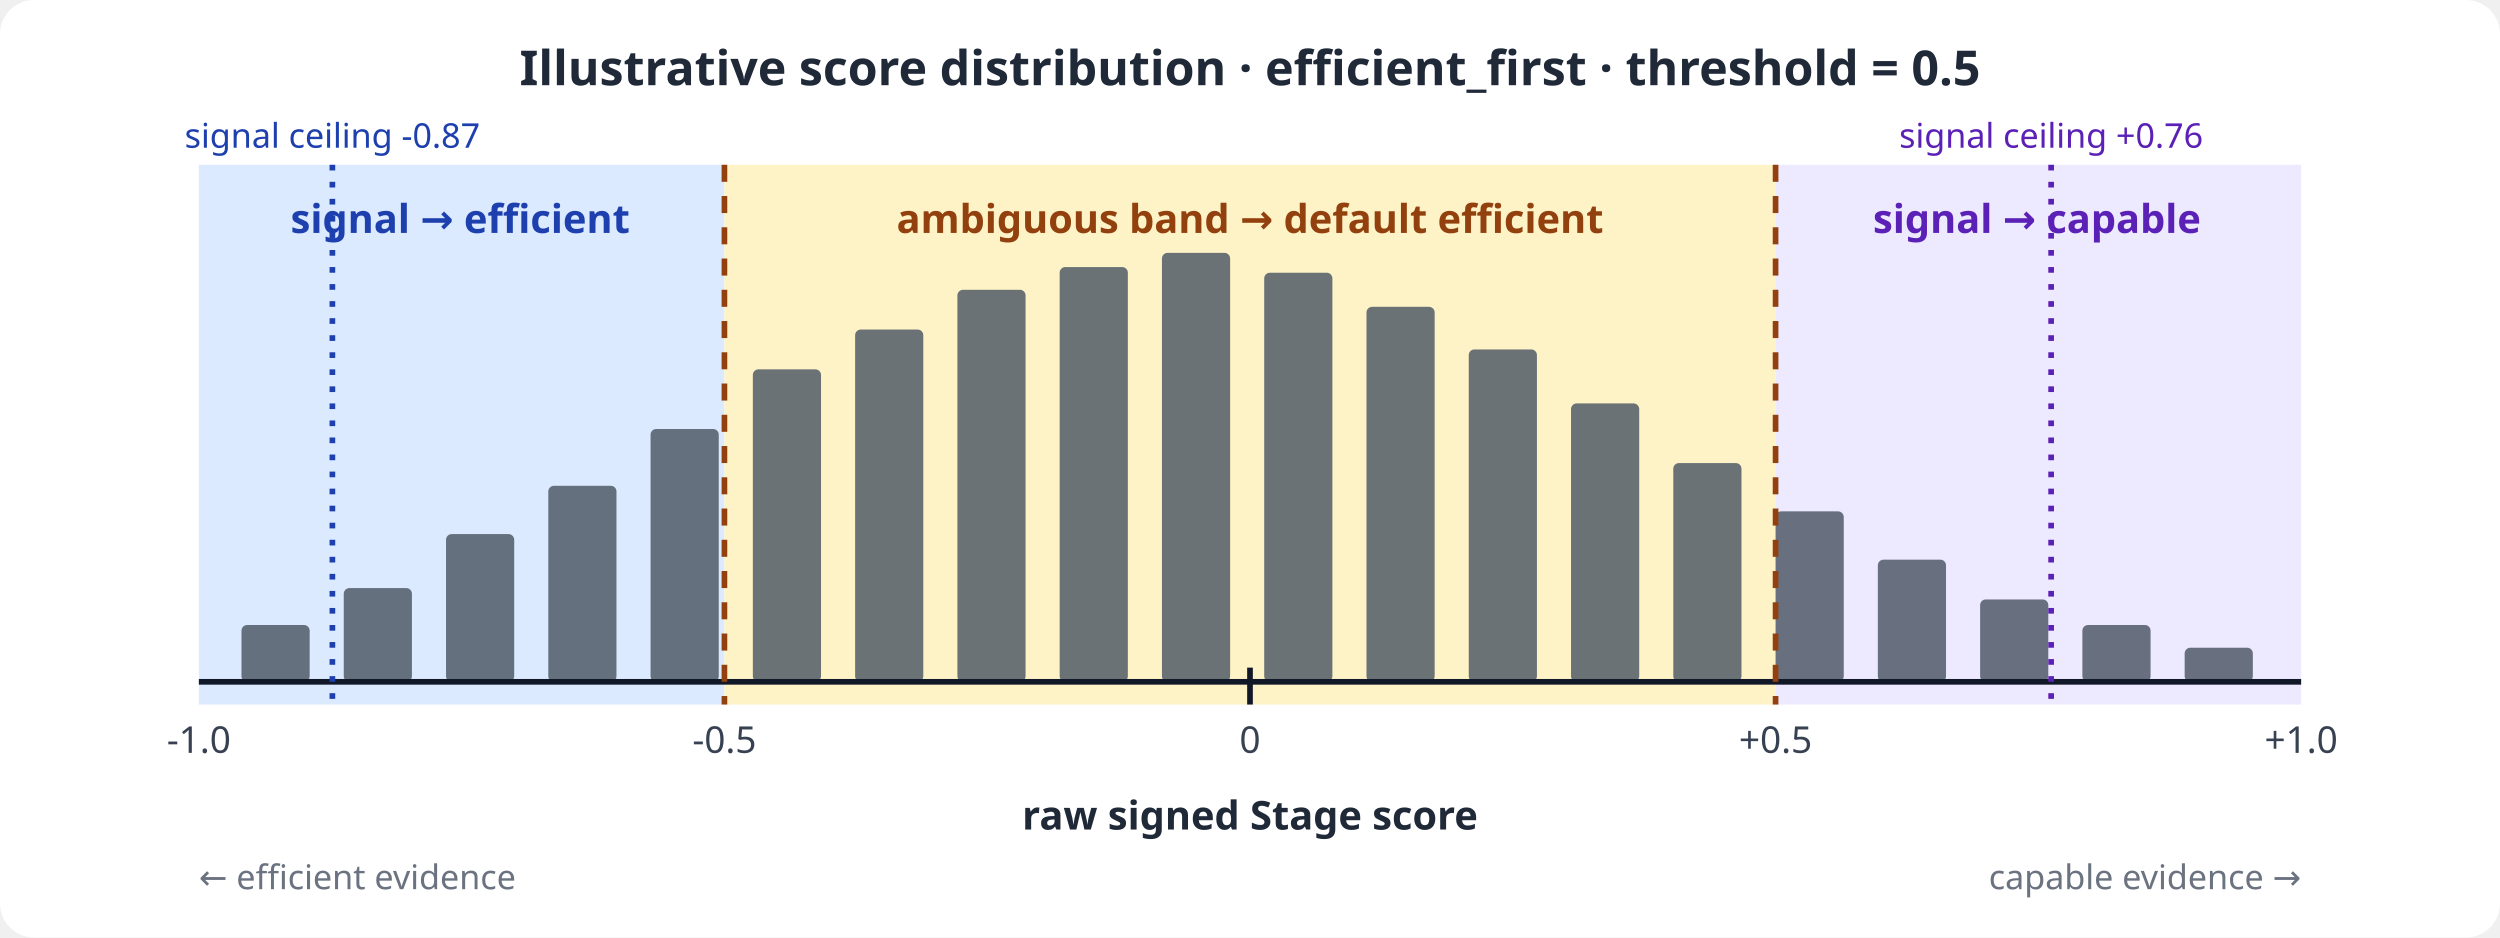
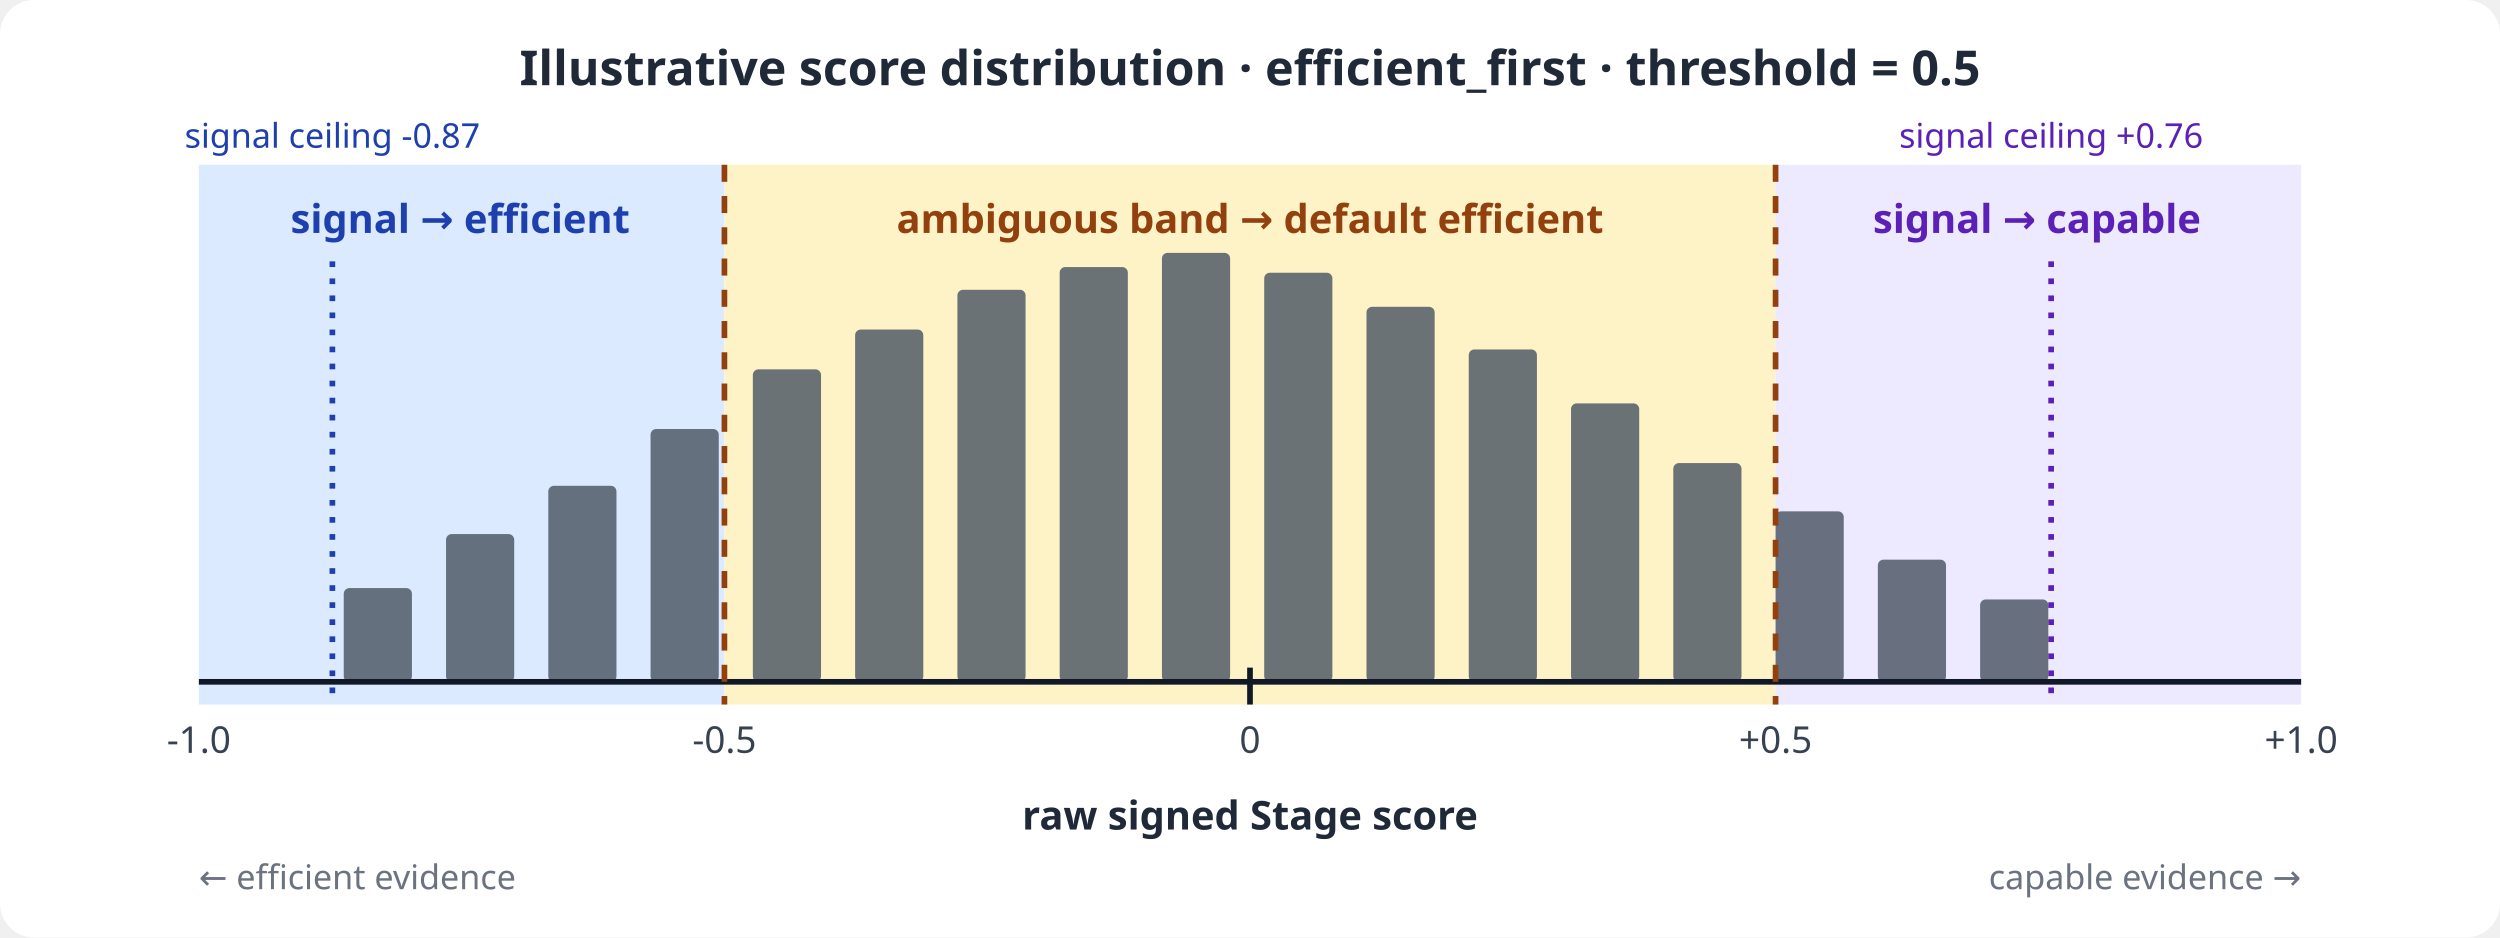
<svg xmlns="http://www.w3.org/2000/svg" viewBox="0 0 880 330" role="img" aria-labelledby="title desc">
  <rect width="880" height="330" rx="12" fill="#ffffff" />
  <text x="440" y="30" text-anchor="middle" font-family="sans-serif" font-size="17" font-weight="700" fill="#1f2937">Illustrative score distribution · efficient_first · threshold = 0.5</text>
  <rect x="70" y="58" width="185" height="190" fill="#dbeafe" />
  <rect x="255" y="58" width="370" height="190" fill="#fef3c7" />
  <rect x="625" y="58" width="185" height="190" fill="#ede9fe" />
  <text x="162" y="82" text-anchor="middle" font-family="sans-serif" font-size="14" font-weight="700" fill="#1e40af">signal → efficient</text>
  <text x="440" y="82" text-anchor="middle" font-family="sans-serif" font-size="14" font-weight="700" fill="#92400e">ambiguous band → default efficient</text>
  <text x="717" y="82" text-anchor="middle" font-family="sans-serif" font-size="14" font-weight="700" fill="#5b21b6">signal → capable</text>
  <g fill="#4b5563" opacity="0.82">
-     <rect x="85" y="220" width="24" height="20" rx="2" />
    <rect x="121" y="207" width="24" height="33" rx="2" />
    <rect x="157" y="188" width="24" height="52" rx="2" />
    <rect x="193" y="171" width="24" height="69" rx="2" />
    <rect x="229" y="151" width="24" height="89" rx="2" />
    <rect x="265" y="130" width="24" height="110" rx="2" />
    <rect x="301" y="116" width="24" height="124" rx="2" />
    <rect x="337" y="102" width="24" height="138" rx="2" />
    <rect x="373" y="94" width="24" height="146" rx="2" />
    <rect x="409" y="89" width="24" height="151" rx="2" />
    <rect x="445" y="96" width="24" height="144" rx="2" />
    <rect x="481" y="108" width="24" height="132" rx="2" />
    <rect x="517" y="123" width="24" height="117" rx="2" />
    <rect x="553" y="142" width="24" height="98" rx="2" />
    <rect x="589" y="163" width="24" height="77" rx="2" />
    <rect x="625" y="180" width="24" height="60" rx="2" />
    <rect x="661" y="197" width="24" height="43" rx="2" />
    <rect x="697" y="211" width="24" height="29" rx="2" />
-     <rect x="733" y="220" width="24" height="20" rx="2" />
-     <rect x="769" y="228" width="24" height="12" rx="2" />
  </g>
  <line x1="70" y1="240" x2="810" y2="240" stroke="#111827" stroke-width="2" />
  <line x1="255" y1="58" x2="255" y2="248" stroke="#92400e" stroke-width="2" stroke-dasharray="6 5" />
  <line x1="625" y1="58" x2="625" y2="248" stroke="#92400e" stroke-width="2" stroke-dasharray="6 5" />
  <line x1="440" y1="235" x2="440" y2="248" stroke="#111827" stroke-width="2" />
-   <line x1="722" y1="58" x2="722" y2="248" stroke="#5b21b6" stroke-width="2" stroke-dasharray="2 4" />
-   <line x1="117" y1="58" x2="117" y2="248" stroke="#1e40af" stroke-width="2" stroke-dasharray="2 4" />
+   <line x1="722" y1="92" x2="722" y2="248" stroke="#5b21b6" stroke-width="2" stroke-dasharray="2 4" />
+   <line x1="117" y1="92" x2="117" y2="248" stroke="#1e40af" stroke-width="2" stroke-dasharray="2 4" />
  <text x="722" y="52" text-anchor="middle" font-family="sans-serif" font-size="12" fill="#5b21b6">signal ceiling +0.76</text>
  <text x="117" y="52" text-anchor="middle" font-family="sans-serif" font-size="12" fill="#1e40af">signal ceiling -0.87</text>
  <g font-family="sans-serif" font-size="13" fill="#374151" text-anchor="middle">
    <text x="70" y="265">-1.0</text>
    <text x="255" y="265">-0.5</text>
    <text x="440" y="265">0</text>
    <text x="625" y="265">+0.5</text>
    <text x="810" y="265">+1.0</text>
  </g>
  <text x="440" y="292" text-anchor="middle" font-family="sans-serif" font-size="14" font-weight="700" fill="#1f2937">raw signed Stage score</text>
  <text x="70" y="313" font-family="sans-serif" font-size="12" fill="#6b7280">← efficient evidence</text>
  <text x="810" y="313" text-anchor="end" font-family="sans-serif" font-size="12" fill="#6b7280">capable evidence →</text>
</svg>
